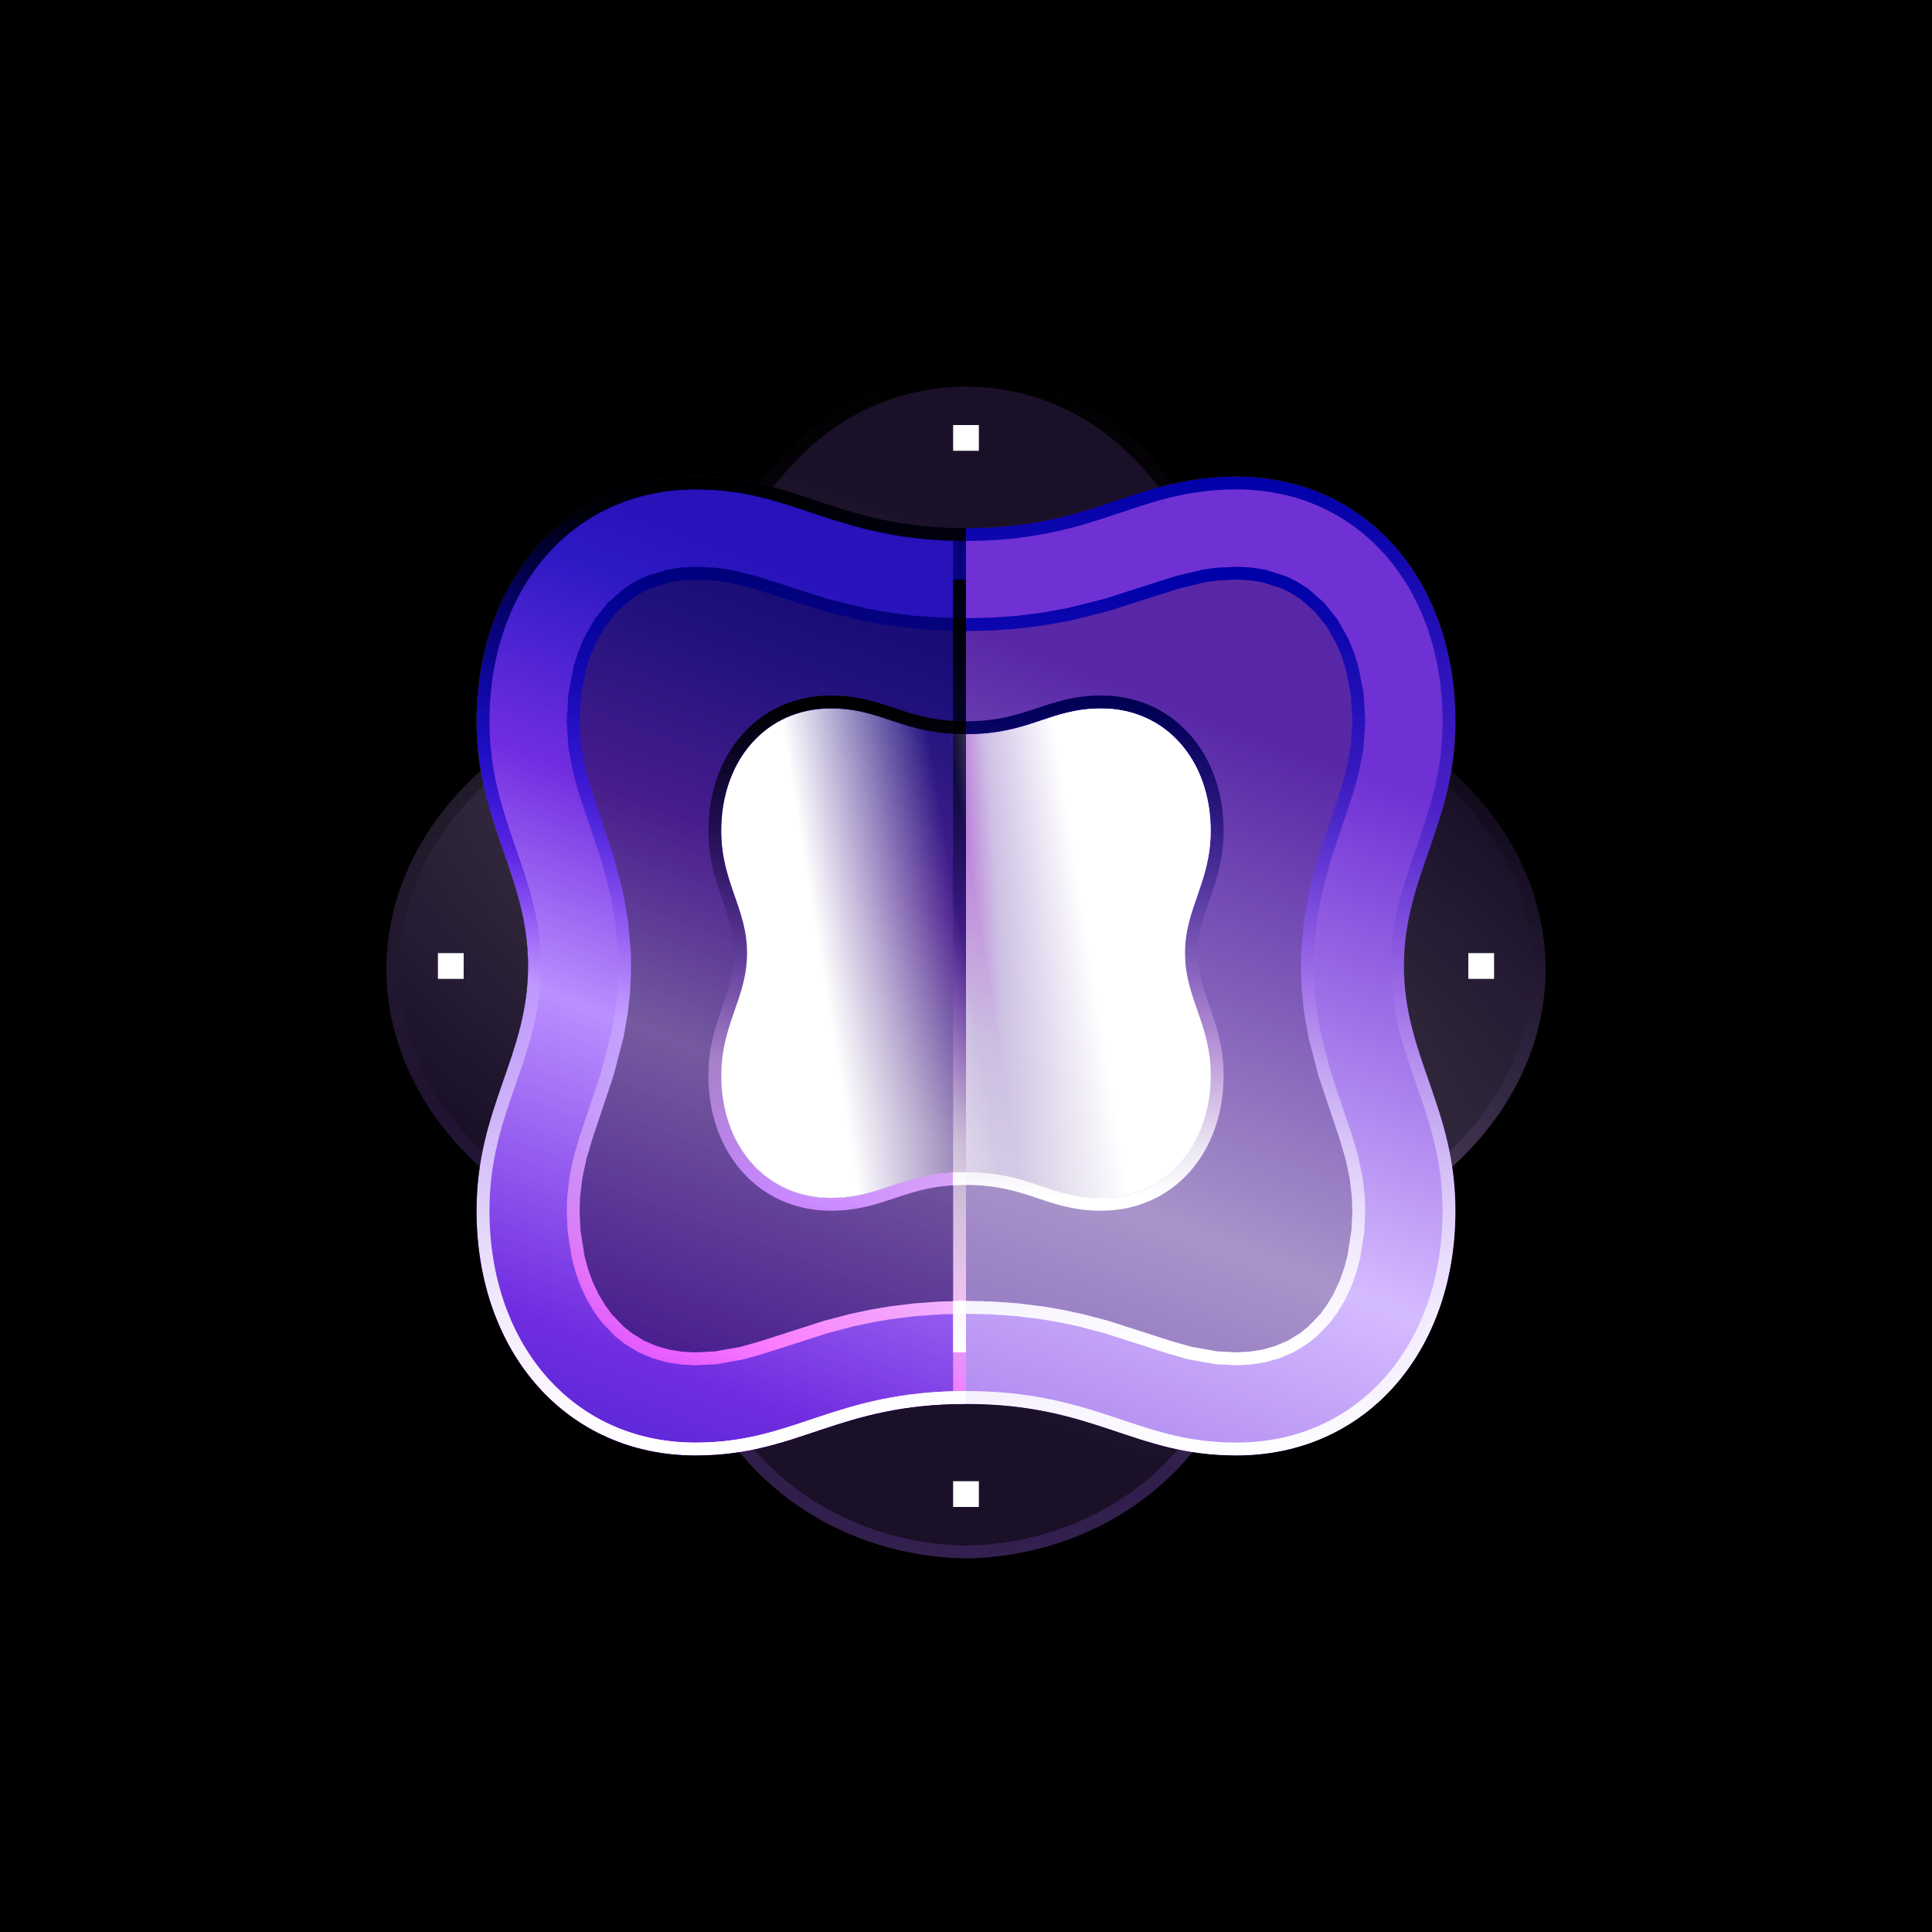
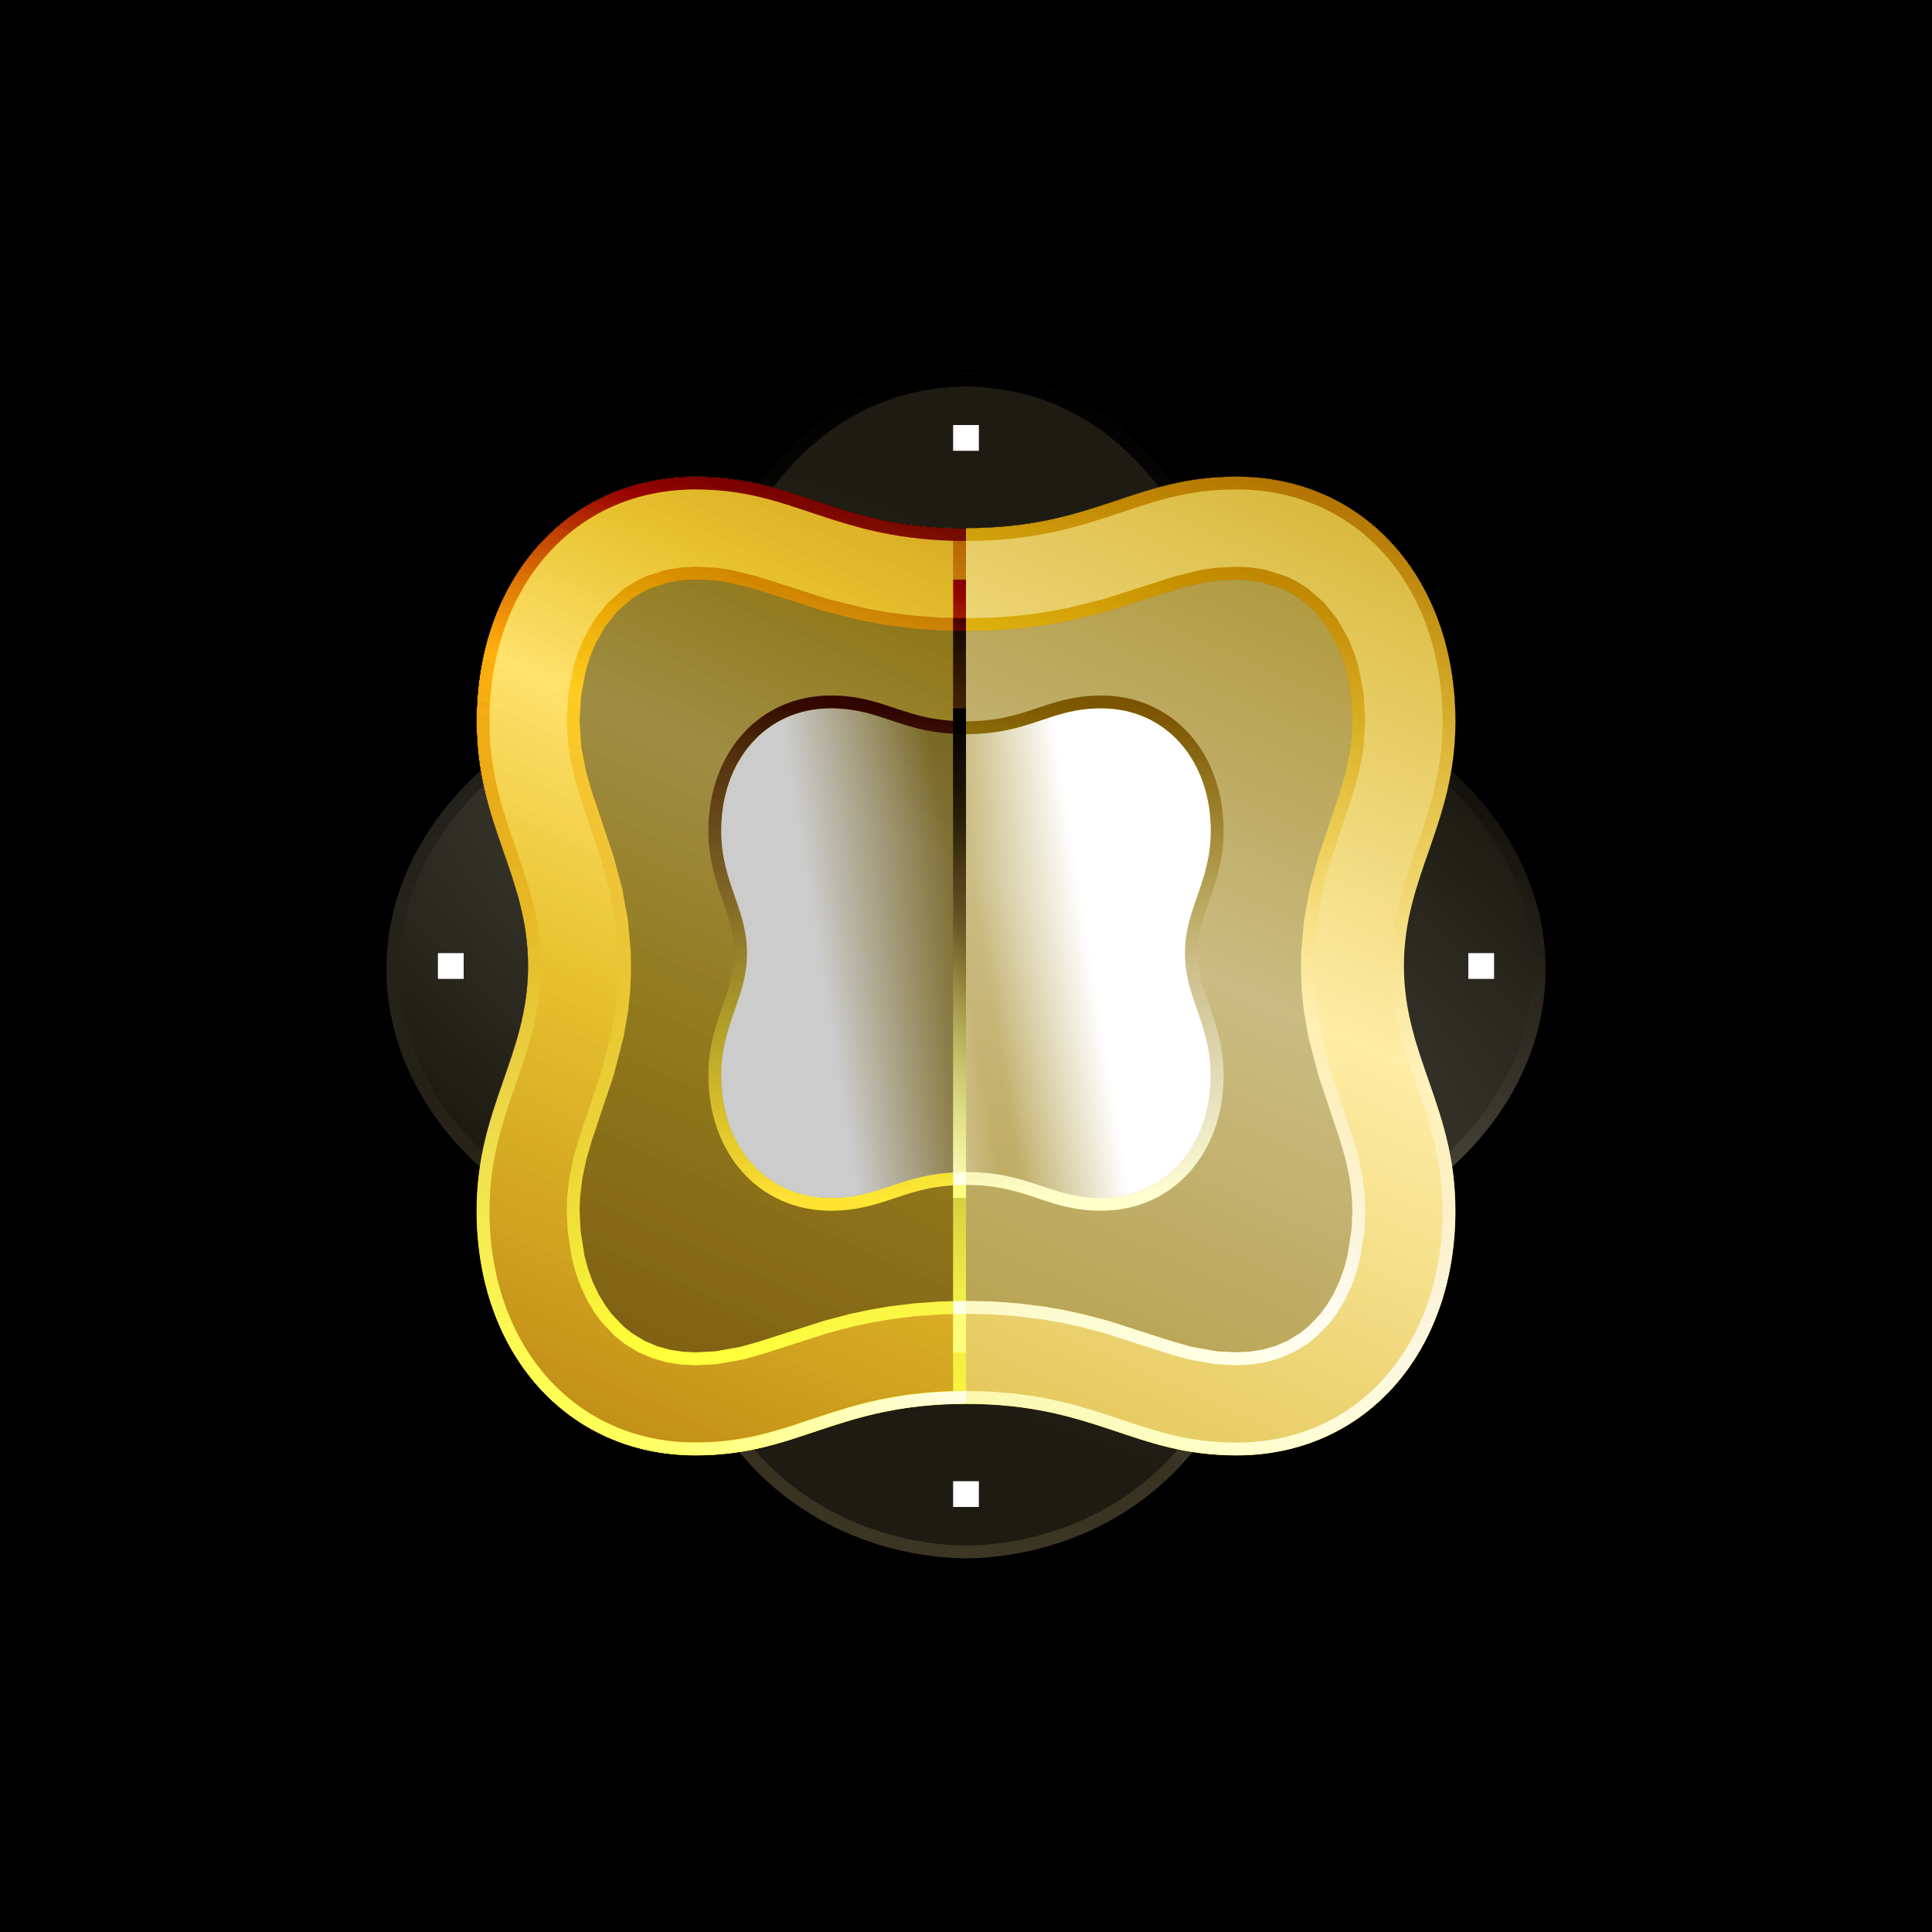
<svg xmlns="http://www.w3.org/2000/svg" width="150" height="150" viewBox="0 0 150 150" fill="none" data-name="G_11 Zen Master">
  <defs>
    <radialGradient id="hb3r1" cx="0" cy="0" r="1" gradientUnits="userSpaceOnUse" gradientTransform="matrix(-22.143 23 -66.065 -37.384 75 75)">
      <stop stop-color="#FFFFFF" />
      <stop offset="1" stop-color="#FFFFFF" stop-opacity="0" />
    </radialGradient>
    <linearGradient id="hb3g3" x1="75" y1="29" x2="75" y2="121" gradientUnits="userSpaceOnUse">
      <stop offset="0" stop-color="#000000" />
      <stop offset="1" stop-color="#FFFFFF" />
    </linearGradient>
    <clipPath id="hb3c2">
      <path d="M75 29C86.526 29.186 92.32 38.12 95.232 45.084C103.079 43.073 111.907 51.117 111.907 59.161C122.698 68.21 122.698 82.287 111.907 91.336C111.907 103.401 104.06 111.445 94.251 110.44C89.908 117.364 82.479 120.883 75 121C67.521 120.883 60.092 117.364 55.749 110.44C45.94 111.445 38.093 103.401 38.093 91.336C27.302 82.287 27.302 68.21 38.093 59.161C38.093 51.117 46.921 43.073 54.768 45.084C57.68 38.12 63.474 29.186 75 29Z" />
    </clipPath>
-     <linearGradient id="hb3l4" x1="98.587" y1="57.349" x2="66.129" y2="144.023" gradientUnits="userSpaceOnUse">
-       <stop offset="0" stop-color="#6F31D4" />
-       <stop offset="0.412" stop-color="#D5BBFF" />
-       <stop offset="1" stop-color="#6F31D4" />
+     <linearGradient id="hb3l4" x1="109.595" y1="37" x2="68.097" y2="129.635" gradientUnits="userSpaceOnUse">
+       <stop offset="0" stop-color="#D4B331" />
+       <stop offset="0.412" stop-color="#FFEDA6" />
+       <stop offset="1" stop-color="#D4B331" />
    </linearGradient>
    <linearGradient id="hb3g6" x1="75" y1="37" x2="75" y2="113" gradientUnits="userSpaceOnUse">
      <stop offset="0" stop-color="#000000" />
      <stop offset="1" stop-color="#FFFFFF" />
    </linearGradient>
    <clipPath id="hb3c5">
      <path d="M75 41C85 41 88 37 96 37C106 37 113 45 113 56C113 64 109 68 109 75C109 82 113 86 113 94C113 105 106 113 96 113C88 113 85 109 75 109C65 109 62 113 54 113C44 113 37 105 37 94C37 86 41 82 41 75C41 68 37 64 37 56C37 45 44 37 54 37C62 37 65 41 75 41Z" />
    </clipPath>
    <linearGradient id="hb3g8" x1="75" y1="37" x2="75" y2="113" gradientUnits="userSpaceOnUse">
      <stop offset="0" stop-color="#000000" />
      <stop offset="1" stop-color="#FFFFFF" />
    </linearGradient>
    <clipPath id="hb3c7">
      <path d="M75 109C65 109 62 113 54 113C44 113 37 105 37 94C37 86 41 82 41 75C41 68 37 64 37 56C37 45 44 37 54 37C62 37 65 41 75 41Z" />
    </clipPath>
    <linearGradient id="hb3g10" x1="75" y1="45.003" x2="75" y2="104.997" gradientUnits="userSpaceOnUse">
      <stop offset="0" stop-color="#000000" />
      <stop offset="1" stop-color="#FFFFFF" />
    </linearGradient>
    <clipPath id="hb3c9">
      <path d="M-10 -10H160V160H-10ZM75 49L77 48.953L79 48.811L81 48.564L83 48.208L86 47.463L91.5 45.707L93.5 45.22L94.5 45.078L96 45.003L97 45.052L98 45.207L99.5 45.683L100.149 46L100.948 46.5L102.089 47.5L103 48.644L103.77 50L104.183 51L104.495 52L104.88 54L104.998 56L104.866 58L104.471 60L104.033 61.5L102.358 66.5L101.687 69L101.235 71.5L101.019 74L101.008 75.5L101.077 77L101.235 78.5L101.58 80.5L102.358 83.5L104.033 88.5L104.471 90L104.791 91.5L104.966 93L104.998 94L104.931 95.5L104.619 97.5L104.351 98.5L103.991 99.5L103.518 100.5L103 101.356L102.5 102.034L101.571 103L100.948 103.5L100 104.082L99 104.511L98 104.793L97 104.948L96 104.997L94.5 104.922L92.5 104.566L91 104.141L86 102.537L84 102.014L82.5 101.694L81 101.436L79 101.189L77 101.047L75 101L73 101.047L71 101.189L69 101.436L67.5 101.694L66 102.014L64 102.537L59 104.141L57.5 104.566L55.5 104.922L54 104.997L53 104.948L52 104.793L51 104.511L50 104.082L49.052 103.5L48.429 103L47.5 102.034L47 101.356L46.482 100.5L46.009 99.5L45.649 98.5L45.381 97.5L45.069 95.5L45.002 94L45.034 93L45.209 91.5L45.529 90L45.967 88.5L47.642 83.5L48.42 80.5L48.765 78.5L48.923 77L48.992 75.5L48.981 74L48.765 71.5L48.313 69L47.642 66.5L45.967 61.5L45.529 60L45.134 58L45.002 56L45.12 54L45.505 52L45.817 51L46.23 50L47 48.644L47.911 47.5L49.052 46.5L49.851 46L50.5 45.683L52 45.207L53 45.052L54 45.003L55.5 45.078L56.5 45.22L58.5 45.707L64 47.463L67 48.208L69 48.564L71 48.811L73 48.953L75 49Z" clip-rule="evenodd" fill-rule="evenodd" />
    </clipPath>
    <linearGradient id="hb3g11" x1="75" y1="45.003" x2="75" y2="104.997" gradientUnits="userSpaceOnUse">
      <stop offset="0" stop-color="#000000" />
      <stop offset="1" stop-color="#FFFFFF" />
    </linearGradient>
    <linearGradient id="hb3q12" x1="83.322" y1="65.488" x2="62.764" y2="68.794" gradientUnits="userSpaceOnUse">
      <stop offset="0" stop-color="#FFFFFF" />
      <stop offset="0.395" stop-color="#FFFFFF" stop-opacity="0.01" />
      <stop offset="0.465" stop-color="#FFFFFF" stop-opacity="0.01" />
      <stop offset="1" stop-color="#FFFFFF" />
    </linearGradient>
    <linearGradient id="hb3g14" x1="75" y1="55" x2="75" y2="93" gradientUnits="userSpaceOnUse">
      <stop offset="0" stop-color="#000000" />
      <stop offset="1" stop-color="#FFFFFF" />
    </linearGradient>
    <clipPath id="hb3c13">
      <path d="M-10 -10H160V160H-10ZM75 57C80 57 81.5 55 85.5 55C90.5 55 94 59 94 64.5C94 68.5 92 70.5 92 74C92 77.5 94 79.5 94 83.5C94 89 90.5 93 85.5 93C81.5 93 80 91 75 91C70 91 68.5 93 64.5 93C59.5 93 56 89 56 83.5C56 79.5 58 77.5 58 74C58 70.5 56 68.5 56 64.5C56 59 59.5 55 64.5 55C68.5 55 70 57 75 57Z" clip-rule="evenodd" fill-rule="evenodd" />
    </clipPath>
+     <linearGradient id="hb3g15" x1="75" y1="55" x2="75" y2="93" gradientUnits="userSpaceOnUse">
+       <stop offset="0" stop-color="#000000" />
+       <stop offset="1" stop-color="#FFFFFF" />
+     </linearGradient>
  </defs>
  <rect width="150" height="150" fill="#000000" data-l="bg" />
-   <path d="M75 29C86.526 29.186 92.32 38.12 95.232 45.084C103.079 43.073 111.907 51.117 111.907 59.161C122.698 68.21 122.698 82.287 111.907 91.336C111.907 103.401 104.06 111.445 94.251 110.44C89.908 117.364 82.479 120.883 75 121C67.521 120.883 60.092 117.364 55.749 110.44C45.94 111.445 38.093 103.401 38.093 91.336C27.302 82.287 27.302 68.21 38.093 59.161C38.093 51.117 46.921 43.073 54.768 45.084C57.68 38.12 63.474 29.186 75 29Z" fill="#A269FF" fill-opacity="0.16" data-n="1" data-l="Plate" />
+   <path d="M75 29C86.526 29.186 92.32 38.12 95.232 45.084C103.079 43.073 111.907 51.117 111.907 59.161C122.698 68.21 122.698 82.287 111.907 91.336C111.907 103.401 104.06 111.445 94.251 110.44C89.908 117.364 82.479 120.883 75 121C67.521 120.883 60.092 117.364 55.749 110.44C45.94 111.445 38.093 103.401 38.093 91.336C27.302 82.287 27.302 68.21 38.093 59.161C38.093 51.117 46.921 43.073 54.768 45.084C57.68 38.12 63.474 29.186 75 29Z" fill="#FFE396" fill-opacity="0.12" data-n="1" data-l="Plate" />
  <path d="M75 29C86.526 29.186 92.32 38.12 95.232 45.084C103.079 43.073 111.907 51.117 111.907 59.161C122.698 68.21 122.698 82.287 111.907 91.336C111.907 103.401 104.06 111.445 94.251 110.44C89.908 117.364 82.479 120.883 75 121C67.521 120.883 60.092 117.364 55.749 110.44C45.94 111.445 38.093 103.401 38.093 91.336C27.302 82.287 27.302 68.21 38.093 59.161C38.093 51.117 46.921 43.073 54.768 45.084C57.68 38.12 63.474 29.186 75 29Z" fill="url(#hb3r1)" fill-opacity="0.2" data-n="1" data-l="Plate" />
  <path d="M75 29C86.526 29.186 92.32 38.12 95.232 45.084C103.079 43.073 111.907 51.117 111.907 59.161C122.698 68.21 122.698 82.287 111.907 91.336C111.907 103.401 104.06 111.445 94.251 110.44C89.908 117.364 82.479 120.883 75 121C67.521 120.883 60.092 117.364 55.749 110.44C45.94 111.445 38.093 103.401 38.093 91.336C27.302 82.287 27.302 68.21 38.093 59.161C38.093 51.117 46.921 43.073 54.768 45.084C57.68 38.12 63.474 29.186 75 29Z" fill="none" stroke="url(#hb3g3)" stroke-width="2" clip-path="url(#hb3c2)" style="mix-blend-mode:overlay" data-n="1" data-l="Plate" />
  <path d="M75 41C85 41 88 37 96 37C106 37 113 45 113 56C113 64 109 68 109 75C109 82 113 86 113 94C113 105 106 113 96 113C88 113 85 109 75 109C65 109 62 113 54 113C44 113 37 105 37 94C37 86 41 82 41 75C41 68 37 64 37 56C37 45 44 37 54 37C62 37 65 41 75 41Z" fill="url(#hb3l4)" data-n="2" data-l="Gem" />
  <path d="M75 41C85 41 88 37 96 37C106 37 113 45 113 56C113 64 109 68 109 75C109 82 113 86 113 94C113 105 106 113 96 113C88 113 85 109 75 109C65 109 62 113 54 113C44 113 37 105 37 94C37 86 41 82 41 75C41 68 37 64 37 56C37 45 44 37 54 37C62 37 65 41 75 41Z" fill="none" stroke="url(#hb3g6)" stroke-width="2" clip-path="url(#hb3c5)" style="mix-blend-mode:overlay" data-n="2" data-l="Gem" />
  <path d="M75 109C65 109 62 113 54 113C44 113 37 105 37 94C37 86 41 82 41 75C41 68 37 64 37 56C37 45 44 37 54 37C62 37 65 41 75 41Z" fill="#000000" fill-opacity="0.64" style="mix-blend-mode:overlay" data-n="3" data-l="Gem facet" />
  <path d="M75 109C65 109 62 113 54 113C44 113 37 105 37 94C37 86 41 82 41 75C41 68 37 64 37 56C37 45 44 37 54 37C62 37 65 41 75 41Z" fill="none" stroke="url(#hb3g8)" stroke-width="2" clip-path="url(#hb3c7)" style="mix-blend-mode:overlay" data-n="3" data-l="Gem facet" />
  <path d="M75 49L77 48.953L79 48.811L81 48.564L83 48.208L86 47.463L91.5 45.707L93.5 45.22L94.5 45.078L96 45.003L97 45.052L98 45.207L99.5 45.683L100.149 46L100.948 46.5L102.089 47.5L103 48.644L103.77 50L104.183 51L104.495 52L104.88 54L104.998 56L104.866 58L104.471 60L104.033 61.5L102.358 66.5L101.687 69L101.235 71.5L101.019 74L101.008 75.5L101.077 77L101.235 78.5L101.58 80.5L102.358 83.5L104.033 88.5L104.471 90L104.791 91.5L104.966 93L104.998 94L104.931 95.5L104.619 97.5L104.351 98.5L103.991 99.5L103.518 100.5L103 101.356L102.5 102.034L101.571 103L100.948 103.5L100 104.082L99 104.511L98 104.793L97 104.948L96 104.997L94.5 104.922L92.5 104.566L91 104.141L86 102.537L84 102.014L82.5 101.694L81 101.436L79 101.189L77 101.047L75 101L73 101.047L71 101.189L69 101.436L67.5 101.694L66 102.014L64 102.537L59 104.141L57.5 104.566L55.5 104.922L54 104.997L53 104.948L52 104.793L51 104.511L50 104.082L49.052 103.5L48.429 103L47.5 102.034L47 101.356L46.482 100.5L46.009 99.5L45.649 98.5L45.381 97.5L45.069 95.5L45.002 94L45.034 93L45.209 91.5L45.529 90L45.967 88.5L47.642 83.5L48.42 80.5L48.765 78.5L48.923 77L48.992 75.5L48.981 74L48.765 71.5L48.313 69L47.642 66.5L45.967 61.5L45.529 60L45.134 58L45.002 56L45.12 54L45.505 52L45.817 51L46.23 50L47 48.644L47.911 47.5L49.052 46.5L49.851 46L50.5 45.683L52 45.207L53 45.052L54 45.003L55.5 45.078L56.5 45.22L58.5 45.707L64 47.463L67 48.208L69 48.564L71 48.811L73 48.953L75 49Z" fill="#000000" fill-opacity="0.21" data-n="4" data-l="Echo" />
  <path d="M75 49L77 48.953L79 48.811L81 48.564L83 48.208L86 47.463L91.5 45.707L93.5 45.22L94.5 45.078L96 45.003L97 45.052L98 45.207L99.5 45.683L100.149 46L100.948 46.5L102.089 47.5L103 48.644L103.77 50L104.183 51L104.495 52L104.88 54L104.998 56L104.866 58L104.471 60L104.033 61.5L102.358 66.5L101.687 69L101.235 71.5L101.019 74L101.008 75.5L101.077 77L101.235 78.5L101.58 80.5L102.358 83.5L104.033 88.5L104.471 90L104.791 91.5L104.966 93L104.998 94L104.931 95.5L104.619 97.5L104.351 98.5L103.991 99.5L103.518 100.5L103 101.356L102.5 102.034L101.571 103L100.948 103.5L100 104.082L99 104.511L98 104.793L97 104.948L96 104.997L94.5 104.922L92.5 104.566L91 104.141L86 102.537L84 102.014L82.5 101.694L81 101.436L79 101.189L77 101.047L75 101L73 101.047L71 101.189L69 101.436L67.5 101.694L66 102.014L64 102.537L59 104.141L57.5 104.566L55.5 104.922L54 104.997L53 104.948L52 104.793L51 104.511L50 104.082L49.052 103.5L48.429 103L47.5 102.034L47 101.356L46.482 100.5L46.009 99.5L45.649 98.5L45.381 97.5L45.069 95.5L45.002 94L45.034 93L45.209 91.5L45.529 90L45.967 88.5L47.642 83.5L48.42 80.5L48.765 78.5L48.923 77L48.992 75.5L48.981 74L48.765 71.5L48.313 69L47.642 66.5L45.967 61.5L45.529 60L45.134 58L45.002 56L45.12 54L45.505 52L45.817 51L46.23 50L47 48.644L47.911 47.5L49.052 46.5L49.851 46L50.5 45.683L52 45.207L53 45.052L54 45.003L55.5 45.078L56.5 45.22L58.5 45.707L64 47.463L67 48.208L69 48.564L71 48.811L73 48.953L75 49Z" fill="none" stroke="url(#hb3g10)" stroke-width="2" clip-path="url(#hb3c9)" style="mix-blend-mode:overlay" data-n="4" data-l="Echo" />
  <path d="M75 49L75 48.953L75 48.811L75 48.564L75 48.208L75 47.463L75 45.707L75 45.22L75 45.078L75 45.003L75 45.052L75 45.207L75 45.683L75 46L75 46.5L75 47.5L75 48.644L75 50L75 51L75 52L75 54L75 56L75 58L75 60L75 61.5L75 66.5L75 69L75 71.5L75 74L75 75.5L75 77L75 78.5L75 80.5L75 83.5L75 88.5L75 90L75 91.5L75 93L75 94L75 95.5L75 97.5L75 98.5L75 99.5L75 100.5L75 101.356L75 102.034L75 103L75 103.5L75 104.082L75 104.511L75 104.793L75 104.948L75 104.997L75 104.922L75 104.566L75 104.141L75 102.537L75 102.014L75 101.694L75 101.436L75 101.189L75 101.047L75 101L73 101.047L71 101.189L69 101.436L67.5 101.694L66 102.014L64 102.537L59 104.141L57.5 104.566L55.5 104.922L54 104.997L53 104.948L52 104.793L51 104.511L50 104.082L49.052 103.5L48.429 103L47.5 102.034L47 101.356L46.482 100.5L46.009 99.5L45.649 98.5L45.381 97.5L45.069 95.5L45.002 94L45.034 93L45.209 91.5L45.529 90L45.967 88.5L47.642 83.5L48.42 80.5L48.765 78.5L48.923 77L48.992 75.5L48.981 74L48.765 71.5L48.313 69L47.642 66.5L45.967 61.5L45.529 60L45.134 58L45.002 56L45.12 54L45.505 52L45.817 51L46.23 50L47 48.644L47.911 47.5L49.052 46.5L49.851 46L50.5 45.683L52 45.207L53 45.052L54 45.003L55.5 45.078L56.5 45.22L58.5 45.707L64 47.463L67 48.208L69 48.564L71 48.811L73 48.953L75 49Z" fill="#000000" fill-opacity="0.21" data-n="5" data-l="Left facet" />
  <path d="M74 45.003H75V104.997H74Z" fill="url(#hb3g11)" style="mix-blend-mode:overlay" data-n="6" data-l="Facet seam" />
  <path d="M75 57C80 57 81.5 55 85.5 55C90.5 55 94 59 94 64.5C94 68.5 92 70.5 92 74C92 77.5 94 79.5 94 83.5C94 89 90.5 93 85.5 93C81.5 93 80 91 75 91C70 91 68.5 93 64.5 93C59.5 93 56 89 56 83.5C56 79.5 58 77.5 58 74C58 70.5 56 68.5 56 64.5C56 59 59.5 55 64.5 55C68.5 55 70 57 75 57Z" fill="url(#hb3q12)" data-n="7" data-l="Glass" />
  <path d="M75 57C80 57 81.5 55 85.5 55C90.5 55 94 59 94 64.5C94 68.5 92 70.5 92 74C92 77.5 94 79.5 94 83.5C94 89 90.5 93 85.5 93C81.5 93 80 91 75 91C70 91 68.5 93 64.5 93C59.5 93 56 89 56 83.5C56 79.5 58 77.5 58 74C58 70.5 56 68.5 56 64.5C56 59 59.5 55 64.5 55C68.5 55 70 57 75 57Z" fill="none" stroke="url(#hb3g14)" stroke-width="2" clip-path="url(#hb3c13)" style="mix-blend-mode:overlay" data-n="7" data-l="Glass" />
-   <path d="M75 57C80 57 81.5 55 85.5 55C90.5 55 94 59 94 64.5C94 68.5 92 70.5 92 74C92 77.5 94 79.5 94 83.5C94 89 90.5 93 85.5 93C81.5 93 80 91 75 91L75 93L75 83.5L75 74L75 64.5L75 55L75 57Z" fill="#FFFFFF" fill-opacity="0.5" style="mix-blend-mode:overlay" data-n="8" data-l="Right light" />
-   <rect x="114" y="74" width="2" height="2" fill="#FFFFFF" data-n="9" data-l="Dots" />
-   <rect x="34" y="74" width="2" height="2" fill="#FFFFFF" data-n="9" data-l="Dots" />
-   <rect x="74" y="33" width="2" height="2" fill="#FFFFFF" data-n="9" data-l="Dots" />
-   <rect x="74" y="115" width="2" height="2" fill="#FFFFFF" data-n="9" data-l="Dots" />
+   <path d="M75 57L75 55L75 64.5L75 74L75 83.5L75 93L75 91C70 91 68.5 93 64.5 93C59.5 93 56 89 56 83.5C56 79.5 58 77.5 58 74C58 70.5 56 68.5 56 64.5C56 59 59.5 55 64.5 55C68.5 55 70 57 75 57Z" fill="#000000" fill-opacity="0.2" data-n="8" data-l="Left facet" />
+   <path d="M74 55H75V93H74Z" fill="url(#hb3g15)" style="mix-blend-mode:overlay" data-n="9" data-l="Facet seam" />
+   <rect x="114" y="74" width="2" height="2" fill="#FFFFFF" data-n="10" data-l="Dots" />
+   <rect x="34" y="74" width="2" height="2" fill="#FFFFFF" data-n="10" data-l="Dots" />
+   <rect x="74" y="33" width="2" height="2" fill="#FFFFFF" data-n="10" data-l="Dots" />
+   <rect x="74" y="115" width="2" height="2" fill="#FFFFFF" data-n="10" data-l="Dots" />
</svg>
